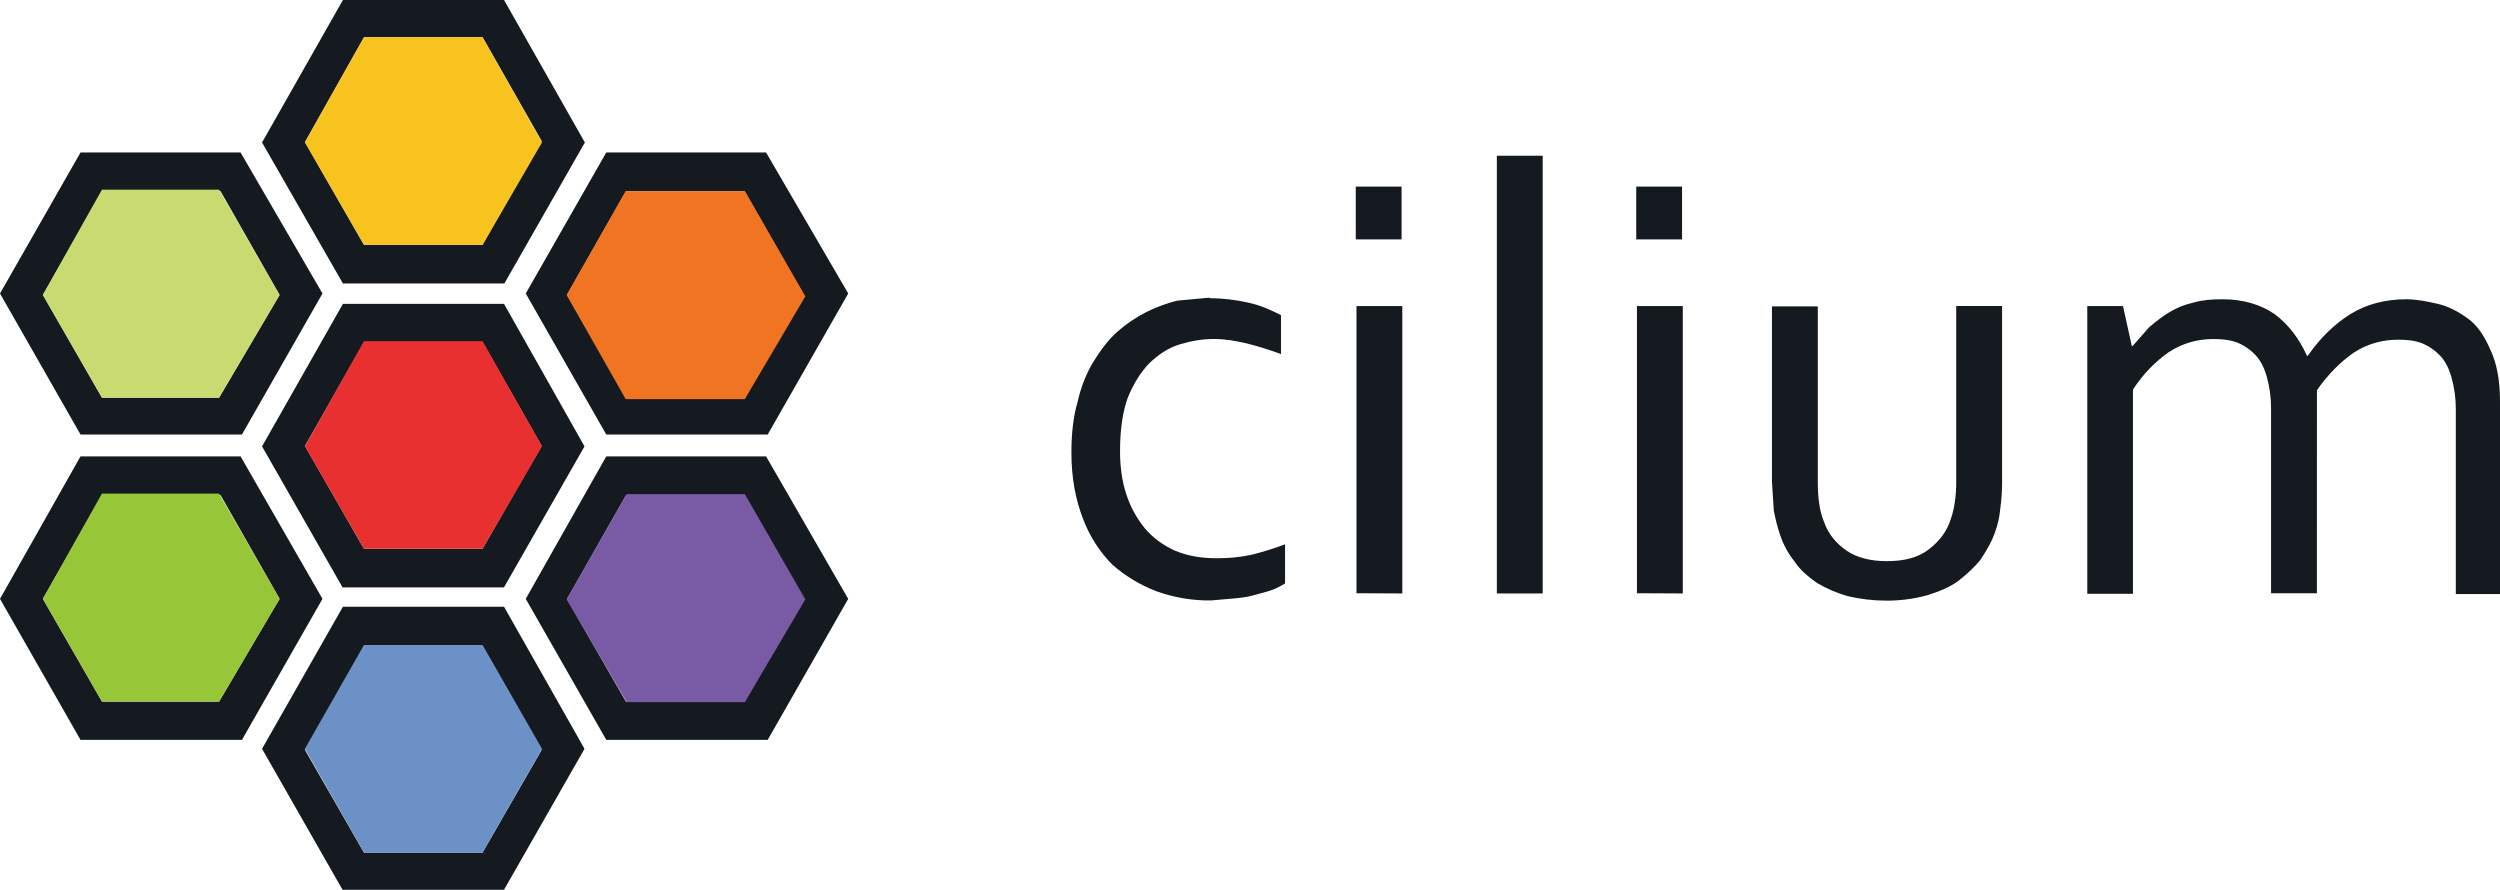
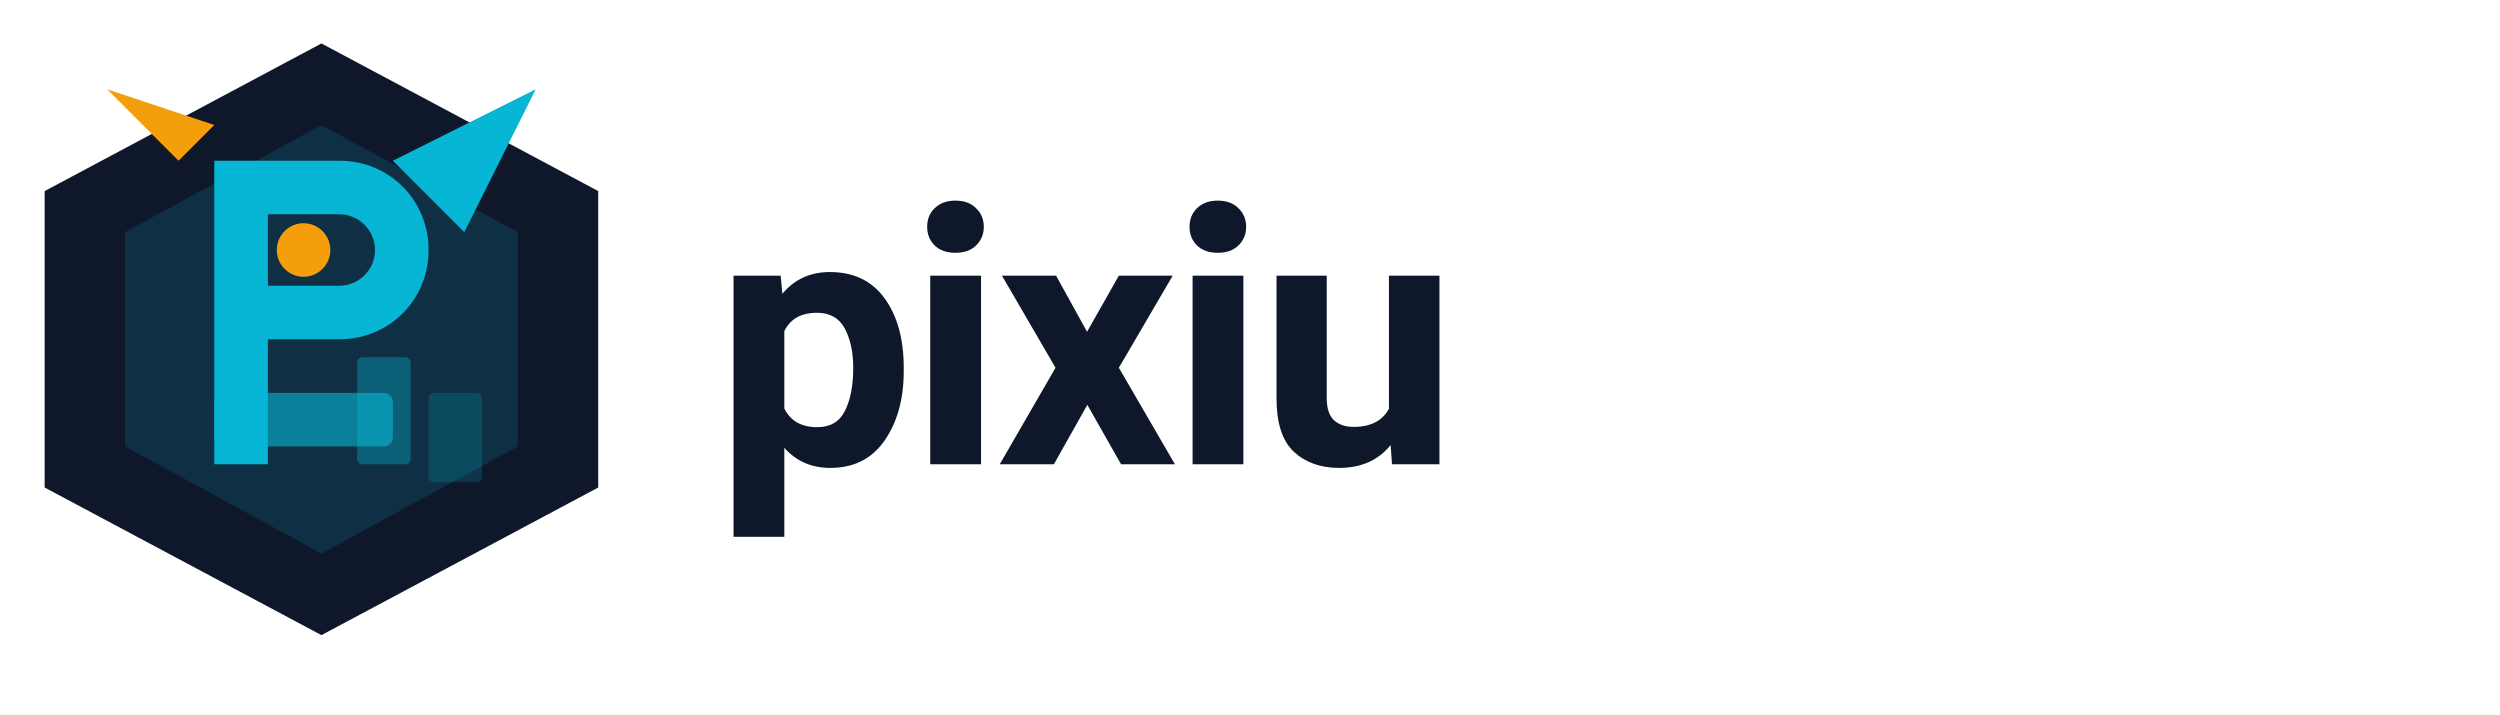
- <svg xmlns="http://www.w3.org/2000/svg" width="118" height="42" viewBox="0 0 118 42" fill="none">
-   <path d="M23.79 14.344H16.186L12.368 21.069L16.169 27.725H23.788L27.589 21.069L23.79 14.344ZM22.775 25.9H17.179L14.393 21.051L17.182 16.151H22.777L25.566 21.051L22.775 25.9Z" fill="#141A1F" />
-   <path d="M14.392 21.068L17.18 25.9H22.776L25.582 21.068L22.776 16.1H17.18L14.392 21.068Z" fill="#E83030" />
-   <path d="M23.79 28.637H16.186L12.368 35.344L16.169 42H23.788L27.589 35.344L23.79 28.637ZM22.775 40.244H17.179L14.393 35.395L17.182 30.495H22.777L25.566 35.395L22.775 40.244Z" fill="#141A1F" />
-   <path d="M14.392 35.344L17.18 40.244H22.776L25.582 35.344L22.776 30.444H17.18L14.392 35.344Z" fill="#6B91C7" />
-   <path d="M23.79 0H16.186L12.368 6.725L16.186 13.381H23.806L27.606 6.725L23.79 0ZM22.775 11.556H17.179L14.393 6.707L17.182 1.757H22.777L25.566 6.657L22.775 11.556Z" fill="#141A1F" />
-   <path d="M14.392 6.723L17.18 11.556H22.776L25.582 6.723L22.776 1.756H17.18L14.392 6.723Z" fill="#F9C31F" />
-   <path d="M36.159 21.541H28.616L24.815 28.266L28.616 34.922H36.236L40.036 28.266L36.159 21.541ZM35.144 33.126H29.549L26.76 28.277L29.549 23.377H35.144L37.933 28.277L35.144 33.126Z" fill="#141A1F" />
-   <path d="M26.747 28.291L29.576 33.14H35.156L38.012 28.291L35.156 23.323H29.576L26.747 28.291Z" fill="#795AA5" />
-   <path d="M36.159 7.197H28.616L24.815 13.853L28.616 20.509H36.236L40.036 13.853L36.159 7.197ZM35.144 18.77H29.549L26.76 13.921L29.549 9.021H35.144L37.933 13.921L35.144 18.77Z" fill="#141A1F" />
-   <path d="M26.747 13.924L29.531 18.838H35.156L38.012 13.989L35.156 9.021L29.531 9.021L26.747 13.924Z" fill="#F17423" />
-   <path d="M11.355 21.541H3.8L0 28.266L3.8 34.922H11.42L15.221 28.266L11.355 21.541ZM10.341 33.115H4.812L2.024 28.266L4.812 23.366H10.408L13.197 28.266L10.341 33.115Z" fill="#141A1F" />
-   <path d="M2.023 28.265L4.812 33.114H10.34L13.196 28.265L10.34 23.297H4.812L2.023 28.265Z" fill="#97C639" />
-   <path d="M11.355 7.197H3.8L0 13.853L3.8 20.509H11.42L15.221 13.853L11.355 7.197ZM10.341 18.771H4.812L2.024 13.922L4.812 9.022H10.408L13.197 13.922L10.341 18.771Z" fill="#141A1F" />
-   <path d="M2.023 13.92L4.812 18.769H10.34L13.196 13.92L10.34 8.953H4.812L2.023 13.92Z" fill="#C9DB70" />
-   <path d="M57.088 14.074C57.709 14.078 58.327 14.149 58.932 14.287C59.506 14.411 59.991 14.636 60.463 14.874V16.712C59.938 16.517 59.404 16.351 58.863 16.213C58.324 16.089 57.838 16 57.298 16C56.758 16 56.239 16.089 55.698 16.25C55.157 16.41 54.707 16.712 54.255 17.138C53.838 17.565 53.507 18.099 53.23 18.775C52.987 19.451 52.866 20.287 52.866 21.3C52.866 21.999 52.952 22.698 53.162 23.327C53.349 23.912 53.644 24.456 54.031 24.928C54.413 25.39 54.9 25.728 55.422 25.976C55.996 26.225 56.657 26.349 57.404 26.349C57.943 26.349 58.463 26.314 59.055 26.189C59.598 26.056 60.132 25.889 60.655 25.691V27.541C60.499 27.629 60.291 27.754 60.047 27.843C59.803 27.933 59.508 28.003 59.178 28.093C58.882 28.181 58.57 28.217 58.187 28.252L57.163 28.341C56.292 28.353 55.427 28.208 54.606 27.914C53.837 27.625 53.124 27.197 52.502 26.652C51.89 26.033 51.415 25.287 51.11 24.464C50.768 23.575 50.571 22.577 50.571 21.352C50.571 20.463 50.658 19.663 50.867 18.952C51.023 18.253 51.284 17.601 51.615 17.065C51.947 16.529 52.299 16.052 52.728 15.667C53.14 15.301 53.595 14.991 54.083 14.742C54.569 14.493 55.074 14.316 55.561 14.191L57.092 14.049L57.088 14.074ZM63.992 11.299V8.808H66.155V11.299H63.992ZM64.026 28.001V14.447H66.189V28.011L64.026 28.001ZM70.651 28.012V7.35H72.815V28.011L70.651 28.012ZM77.23 11.299V8.808H79.393V11.299H77.23ZM77.264 28.001V14.447H79.428V28.011L77.264 28.001ZM89.048 28.35C88.427 28.351 87.809 28.279 87.204 28.137C86.7 27.99 86.216 27.782 85.761 27.515C85.345 27.212 84.979 26.928 84.702 26.501C84.4 26.128 84.168 25.699 84.019 25.239C83.897 24.889 83.811 24.54 83.723 24.101L83.636 22.749V14.461H85.8V22.749C85.8 23.515 85.887 24.147 86.096 24.637C86.305 25.224 86.67 25.65 87.155 25.988C87.64 26.326 88.303 26.486 89.05 26.486C89.868 26.486 90.528 26.327 91.031 25.935C91.519 25.563 91.9 25.099 92.091 24.459C92.247 23.997 92.334 23.411 92.334 22.735V14.442H94.498V22.766C94.498 23.188 94.469 23.61 94.411 24.028C94.377 24.399 94.296 24.764 94.168 25.113C94.012 25.575 93.751 26.002 93.484 26.412C93.188 26.785 92.824 27.111 92.425 27.425C92.009 27.728 91.521 27.924 90.947 28.101C90.329 28.269 89.692 28.352 89.052 28.35H89.048ZM109.358 28.001H107.194V19.275C107.196 18.763 107.126 18.254 106.986 17.763C106.864 17.336 106.69 16.997 106.447 16.749C106.202 16.492 105.906 16.292 105.578 16.162C105.236 16.038 104.895 16.003 104.466 16.003C103.683 16.003 102.987 16.216 102.361 16.625C101.753 17.051 101.161 17.638 100.676 18.386V28.026H98.52V14.447H100.205L100.622 16.335H100.656L101.439 15.446C101.735 15.197 102.047 14.947 102.378 14.747C102.733 14.529 103.121 14.373 103.526 14.284C103.943 14.16 104.395 14.125 104.893 14.125C105.883 14.125 106.701 14.374 107.361 14.824C108.022 15.322 108.509 15.962 108.892 16.798H108.926C109.5 15.962 110.196 15.286 110.942 14.824C111.688 14.361 112.593 14.125 113.568 14.125C114.02 14.125 114.507 14.213 115.046 14.338C115.584 14.463 116.037 14.711 116.489 15.037C116.941 15.363 117.271 15.873 117.548 16.513C117.844 17.135 118 17.936 118 18.95V28.039H115.914V19.306C115.915 18.794 115.845 18.285 115.705 17.794C115.583 17.368 115.409 17.029 115.166 16.781C114.921 16.524 114.625 16.323 114.298 16.194C113.956 16.069 113.614 16.034 113.185 16.034C112.403 16.034 111.707 16.247 111.081 16.656C110.473 17.082 109.88 17.669 109.359 18.417L109.358 28.001Z" fill="#141A1F" />
+ <svg xmlns="http://www.w3.org/2000/svg" width="140" height="40" viewBox="0 0 140 40" fill="none">
+   <g transform="translate(0, 2)">
+     <path d="M18 1L33 9V25L18 33L3 25V9L18 1Z" fill="#0F172A" stroke="#0F172A" stroke-width="1" />
+     <path d="M18 5L29 11V23L18 29L7 23V11L18 5Z" fill="#06B6D4" opacity="0.15" />
+     <path d="M12 10L12 24H15V17H19C21.8 17 24 14.8 24 12C24 9.2 21.8 7 19 7H12V10ZM15 10H19C20.1 10 21 10.9 21 12C21 13.1 20.1 14 19 14H15V10Z" fill="#06B6D4" />
+     <path d="M22 7L30 3L26 11L22 7Z" fill="#06B6D4" />
+     <path d="M10 7L6 3L12 5L10 7Z" fill="#F59E0B" />
+     <circle cx="17" cy="12" r="1.5" fill="#F59E0B" />
+     <rect x="12" y="20" width="10" height="3" rx="0.5" fill="#06B6D4" opacity="0.6" />
+     <rect x="20" y="18" width="3" height="6" rx="0.3" fill="#06B6D4" opacity="0.35" />
+     <rect x="24" y="20" width="3" height="5" rx="0.3" fill="#06B6D4" opacity="0.2" />
+   </g>
+   <g transform="translate(40, 26)" fill="#0F172A" font-family="-apple-system, BlinkMacSystemFont, 'Segoe UI', Roboto, sans-serif" font-weight="700" font-size="20" letter-spacing="-0.02em">
+     <text x="0" y="0">pixiu</text>
+   </g>
</svg>
